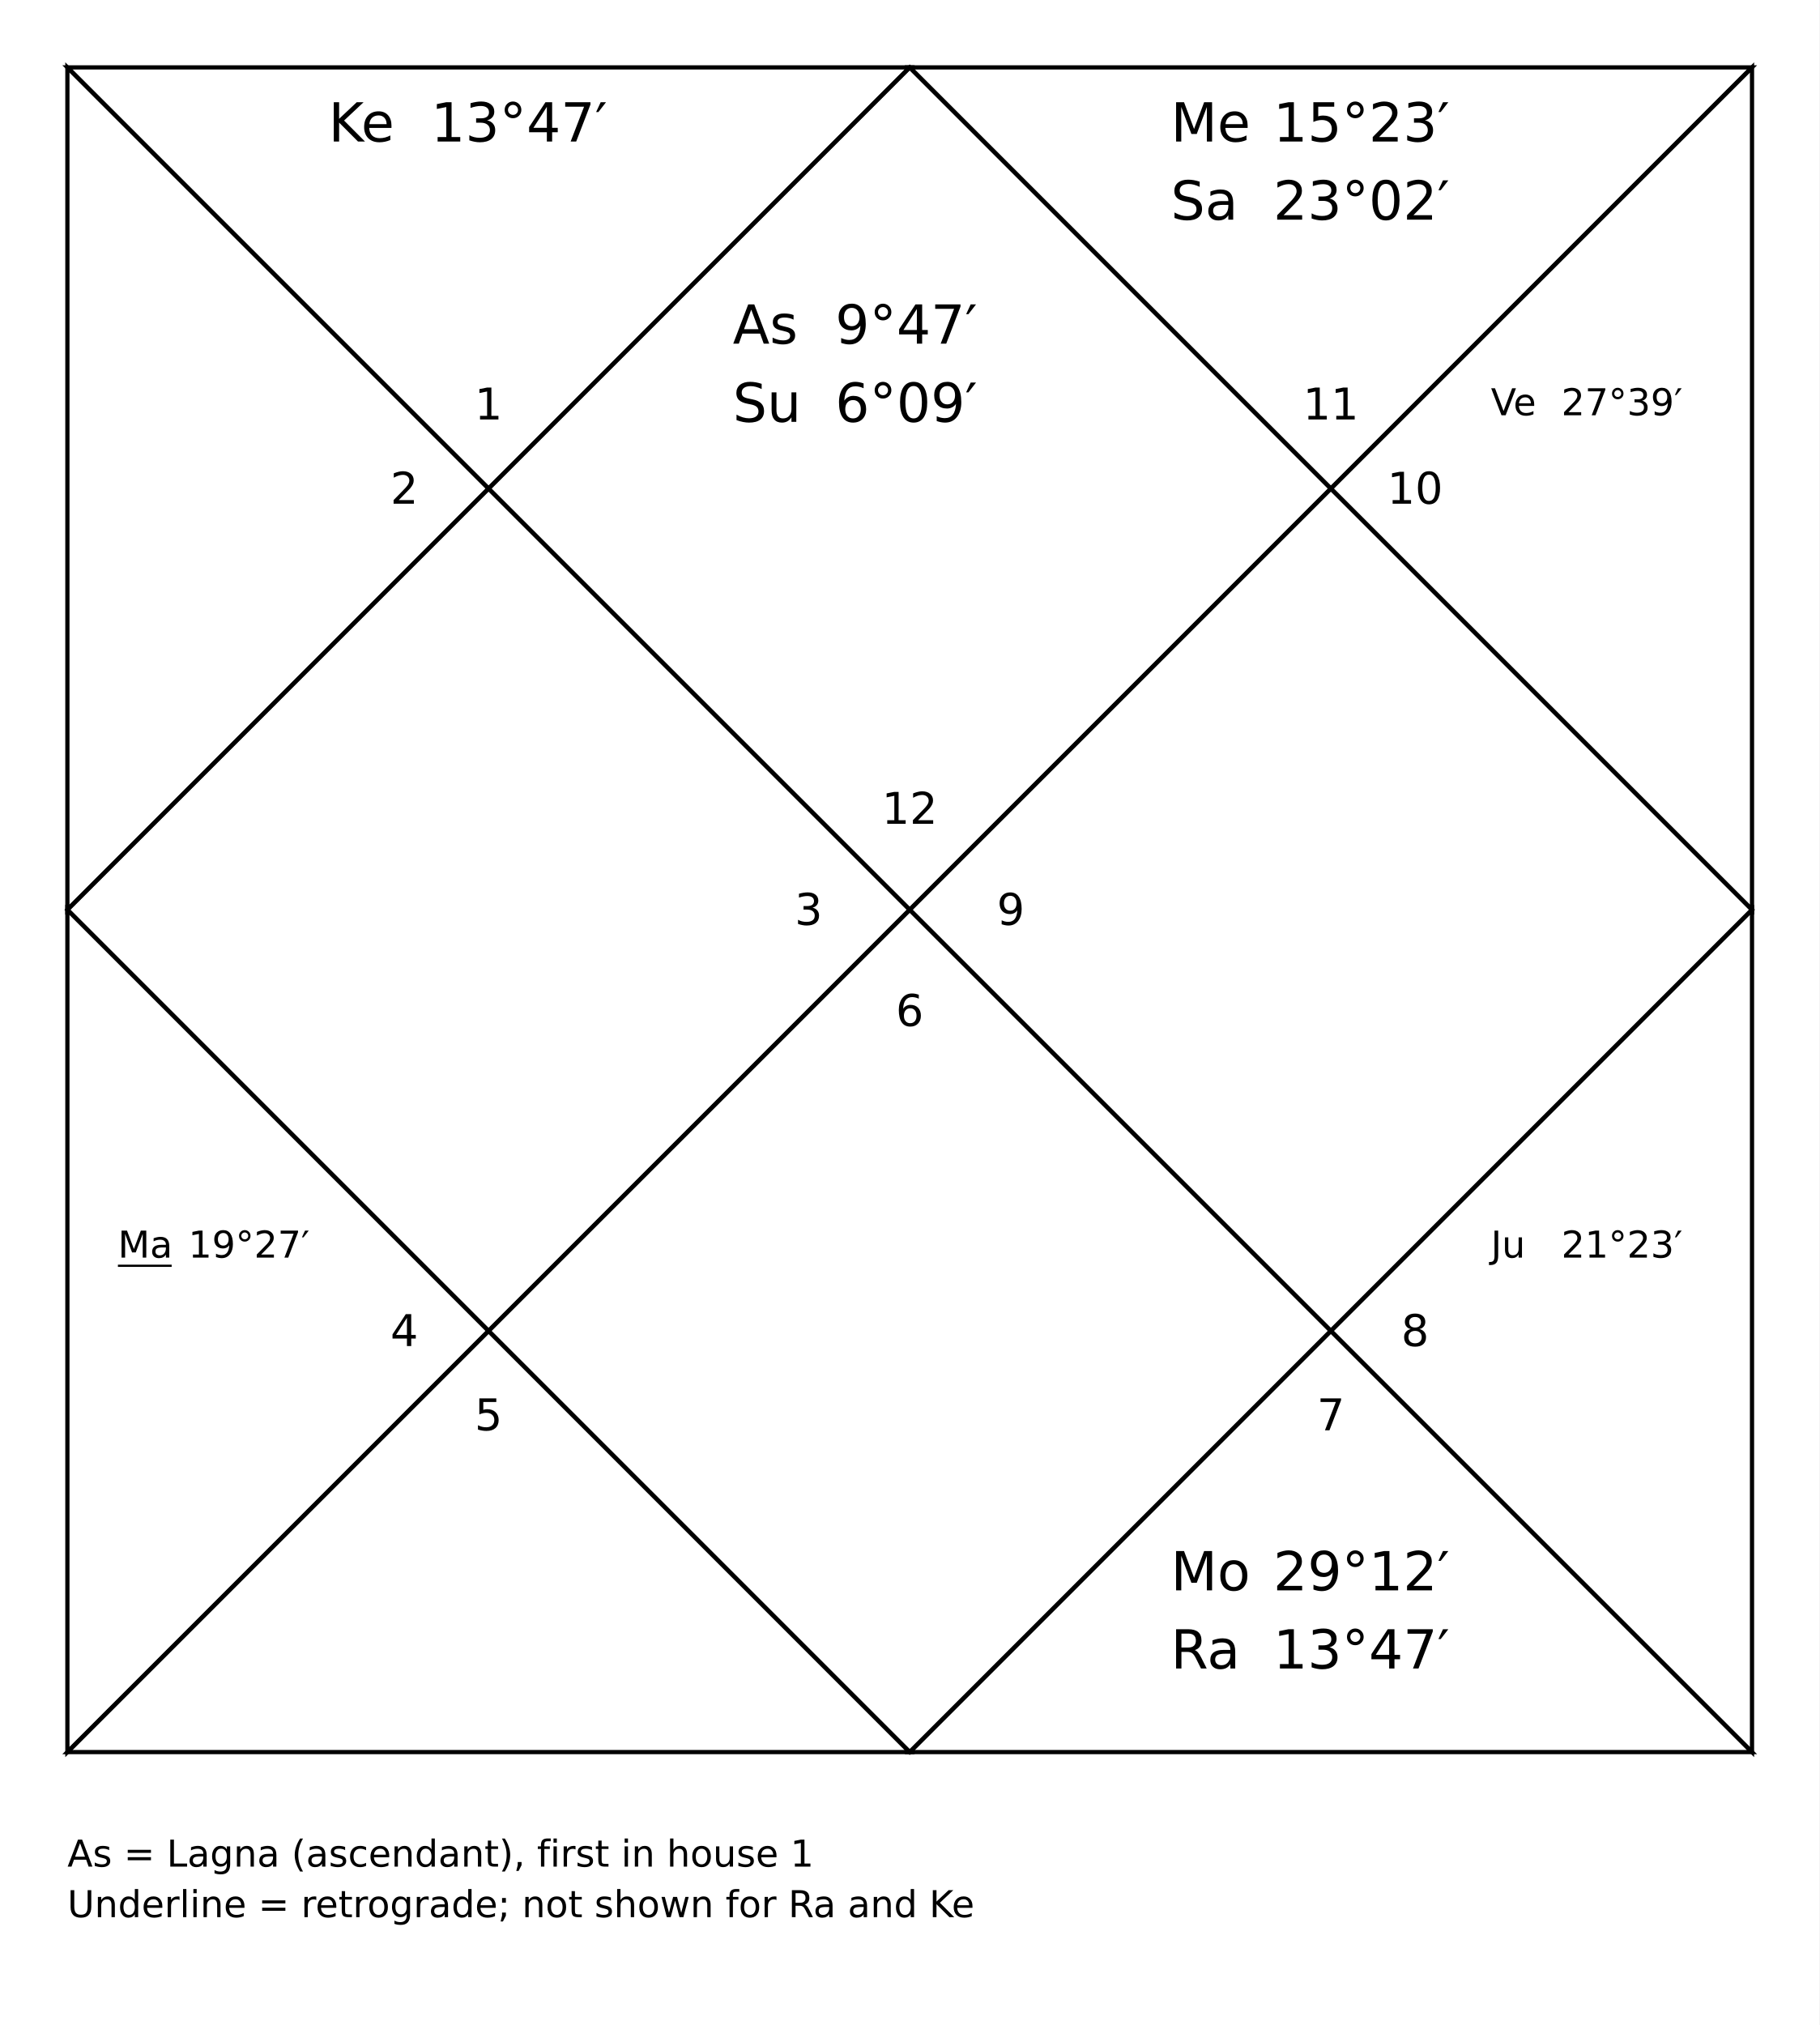
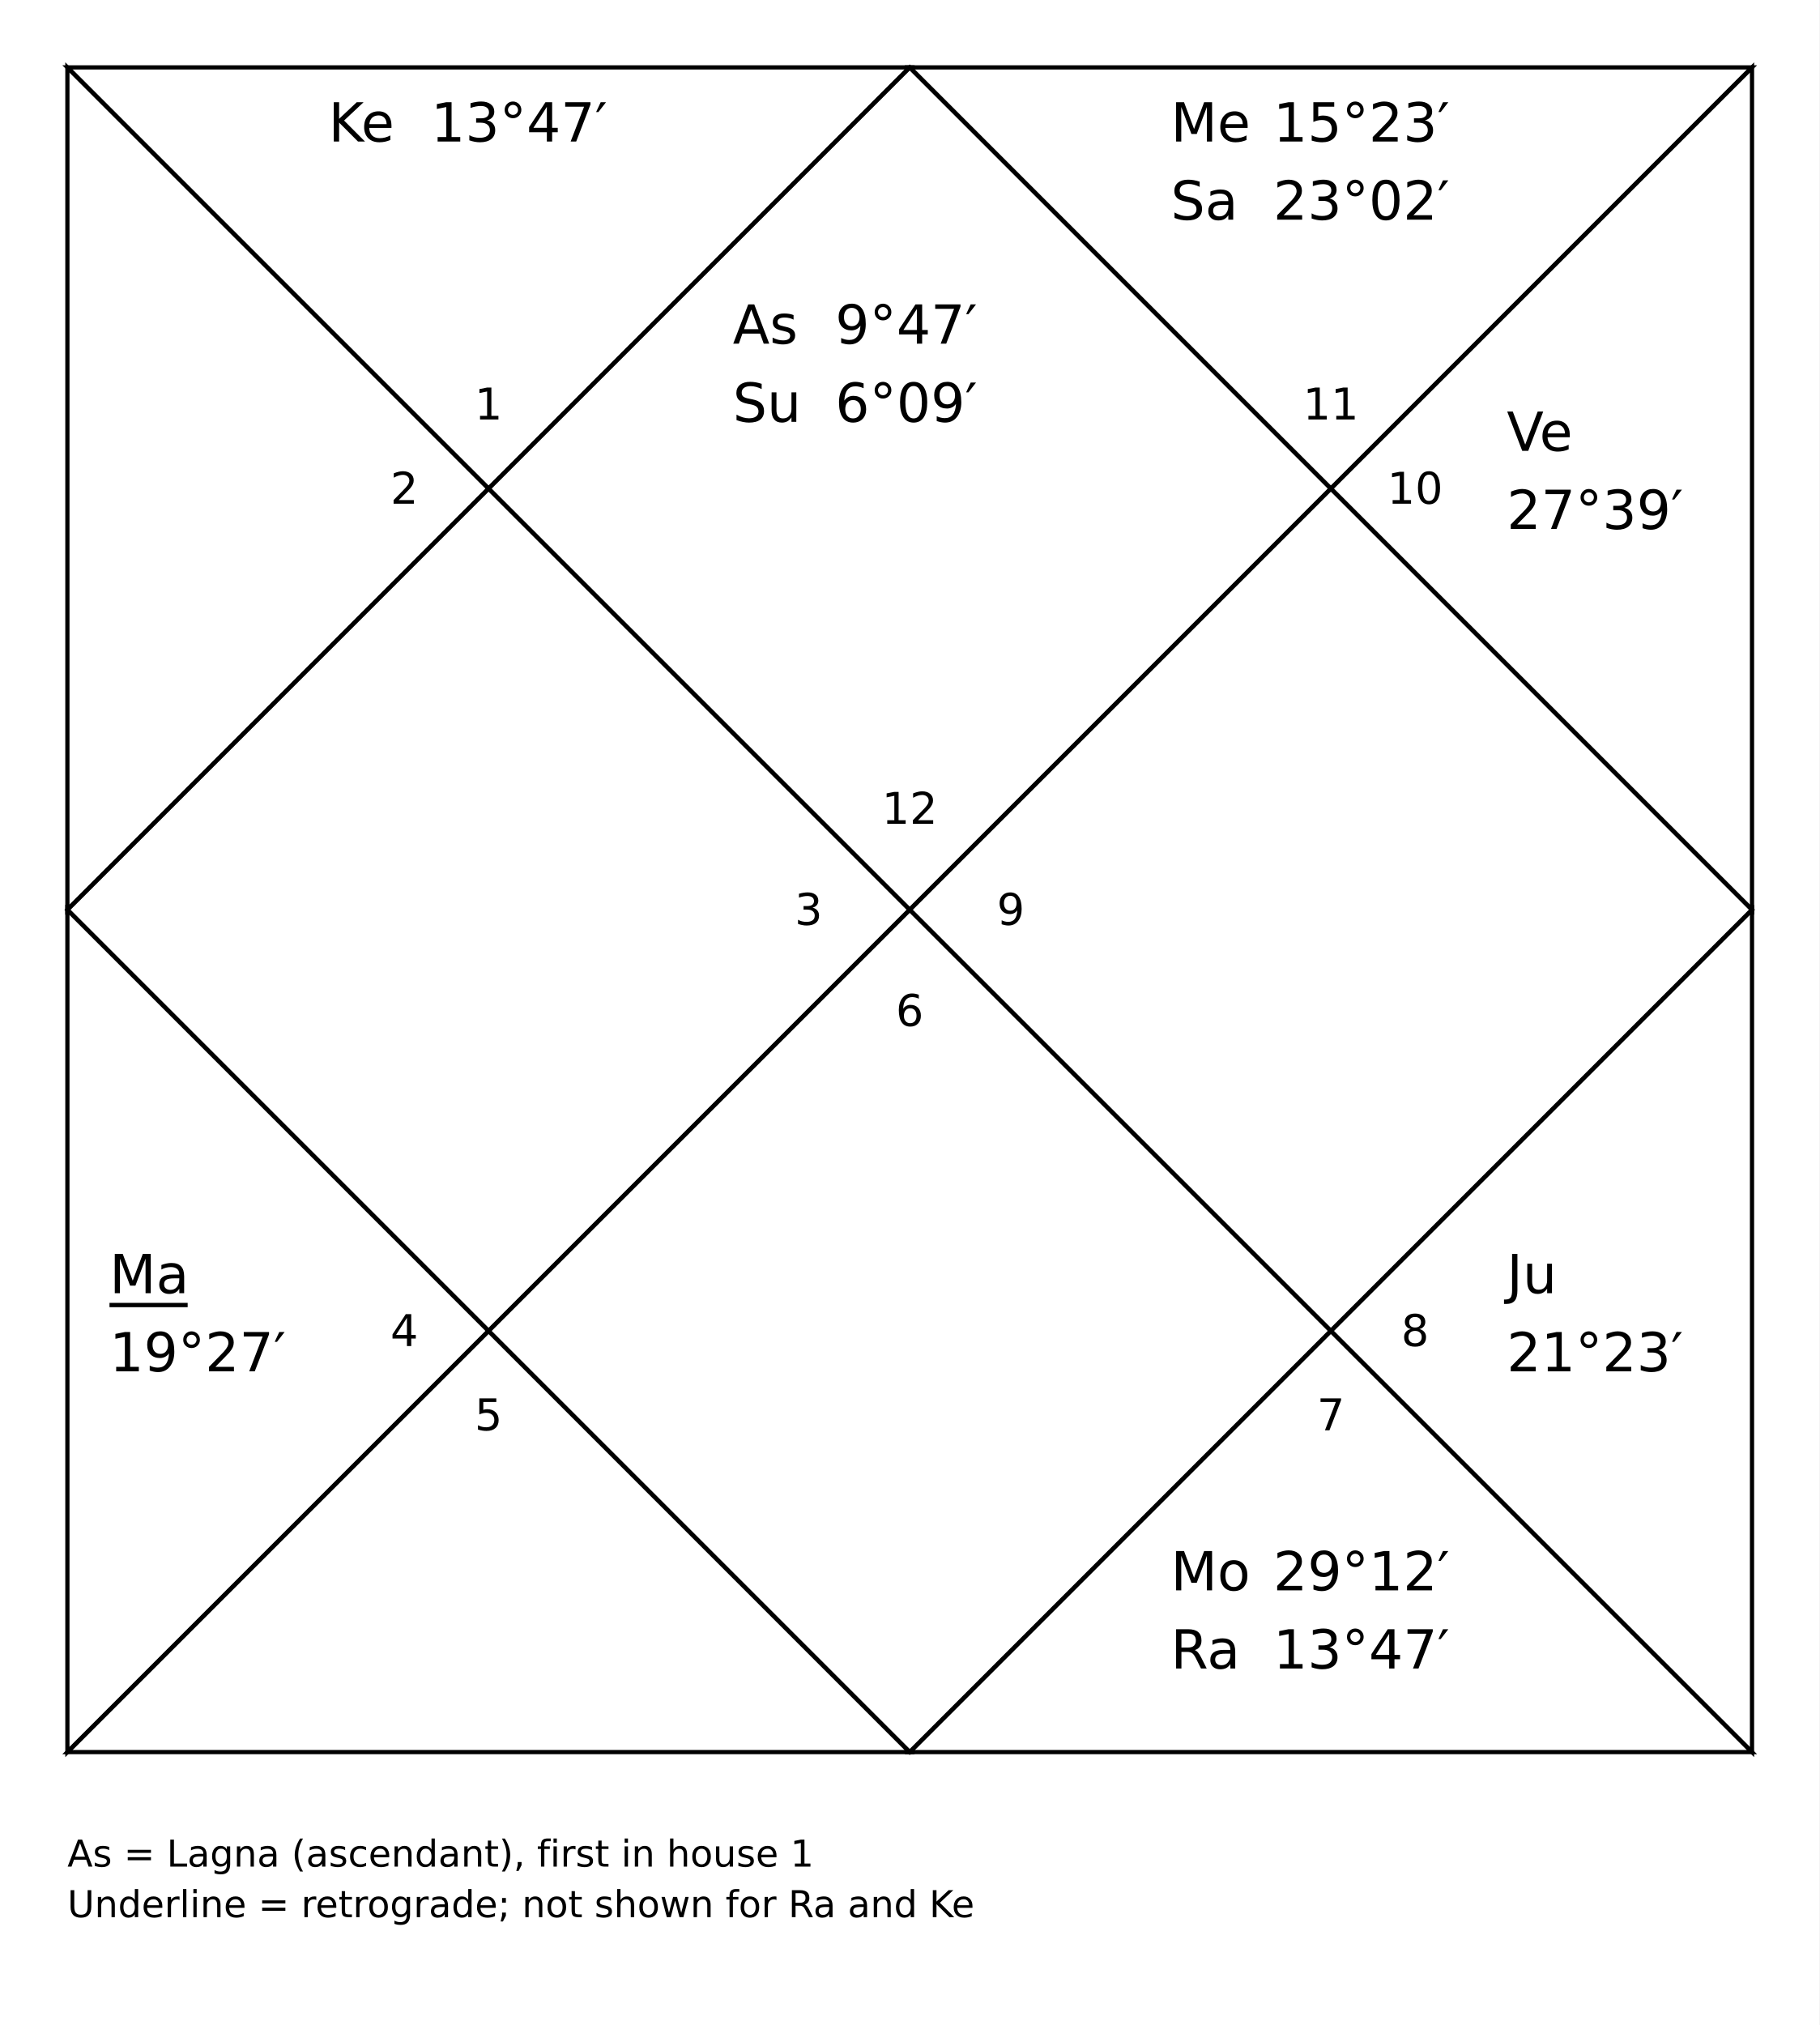
- <svg xmlns="http://www.w3.org/2000/svg" role="img" aria-labelledby="title desc" viewBox="0 0 1080 1202" preserveAspectRatio="xMidYMin meet">
+ <svg xmlns="http://www.w3.org/2000/svg" role="img" aria-labelledby="d1-title" aria-describedby="d1-desc" viewBox="0 0 1080 1202" preserveAspectRatio="xMidYMin meet">
  <rect class="paper" x="0.00" y="0.00" width="1080.00" height="1202.00" fill="#ffffff" />
  <g class="chart">
-     <g class="house" data-house="1" data-rashi="12">
+     <g class="house" data-house="1" data-rashi="12" data-layout="inline">
      <polygon class="cell" points="540.00,40.00 790.00,290.00 540.00,540.00 290.00,290.00" fill="none" stroke="#000000" stroke-width="2.50" />
      <text class="numeral" x="540.00" y="480.00" font-family="&quot;DejaVu Sans&quot;, Arial, Helvetica, sans-serif" font-size="26.00" text-anchor="middle" dominant-baseline="central" fill="#000000">12</text>
      <text class="abbr" data-graha="lagna" x="435.00" y="204.00" font-family="&quot;DejaVu Sans&quot;, Arial, Helvetica, sans-serif" font-size="32.00" text-anchor="start" fill="#000000">As</text>
      <text class="deg" data-graha="lagna" x="495.80" y="204.00" font-family="&quot;DejaVu Sans&quot;, Arial, Helvetica, sans-serif" font-size="32.00" text-anchor="start" fill="#000000">9°47′</text>
      <text class="abbr" data-graha="sun" x="435.00" y="250.40" font-family="&quot;DejaVu Sans&quot;, Arial, Helvetica, sans-serif" font-size="32.00" text-anchor="start" fill="#000000">Su</text>
      <text class="deg" data-graha="sun" x="495.80" y="250.40" font-family="&quot;DejaVu Sans&quot;, Arial, Helvetica, sans-serif" font-size="32.00" text-anchor="start" fill="#000000">6°09′</text>
    </g>
-     <g class="house" data-house="2" data-rashi="1">
+     <g class="house" data-house="2" data-rashi="1" data-layout="inline">
      <polygon class="cell" points="40.00,40.00 540.00,40.00 290.00,290.00" fill="none" stroke="#000000" stroke-width="2.50" />
      <text class="numeral" x="290.00" y="240.00" font-family="&quot;DejaVu Sans&quot;, Arial, Helvetica, sans-serif" font-size="26.00" text-anchor="middle" dominant-baseline="central" fill="#000000">1</text>
      <text class="abbr" data-graha="ketu" x="195.00" y="84.00" font-family="&quot;DejaVu Sans&quot;, Arial, Helvetica, sans-serif" font-size="32.00" text-anchor="start" fill="#000000">Ke</text>
      <text class="deg" data-graha="ketu" x="255.80" y="84.00" font-family="&quot;DejaVu Sans&quot;, Arial, Helvetica, sans-serif" font-size="32.00" text-anchor="start" fill="#000000">13°47′</text>
    </g>
-     <g class="house" data-house="3" data-rashi="2">
+     <g class="house" data-house="3" data-rashi="2" data-layout="stacked">
      <polygon class="cell" points="40.00,40.00 290.00,290.00 40.00,540.00" fill="none" stroke="#000000" stroke-width="2.50" />
      <text class="numeral" x="240.00" y="290.00" font-family="&quot;DejaVu Sans&quot;, Arial, Helvetica, sans-serif" font-size="26.00" text-anchor="middle" dominant-baseline="central" fill="#000000">2</text>
    </g>
-     <g class="house" data-house="4" data-rashi="3">
+     <g class="house" data-house="4" data-rashi="3" data-layout="inline">
      <polygon class="cell" points="40.00,540.00 290.00,290.00 540.00,540.00 290.00,790.00" fill="none" stroke="#000000" stroke-width="2.50" />
      <text class="numeral" x="480.00" y="540.00" font-family="&quot;DejaVu Sans&quot;, Arial, Helvetica, sans-serif" font-size="26.00" text-anchor="middle" dominant-baseline="central" fill="#000000">3</text>
    </g>
-     <g class="house" data-house="5" data-rashi="4">
+     <g class="house" data-house="5" data-rashi="4" data-layout="stacked">
      <polygon class="cell" points="40.00,540.00 290.00,790.00 40.00,1040.00" fill="none" stroke="#000000" stroke-width="2.50" />
      <text class="numeral" x="240.00" y="790.00" font-family="&quot;DejaVu Sans&quot;, Arial, Helvetica, sans-serif" font-size="26.00" text-anchor="middle" dominant-baseline="central" fill="#000000">4</text>
-       <text class="abbr" data-graha="mars" x="70.00" y="746.50" font-family="&quot;DejaVu Sans&quot;, Arial, Helvetica, sans-serif" font-size="22.00" text-anchor="start" fill="#000000">Ma</text>
-       <text class="deg" data-graha="mars" x="111.80" y="746.50" font-family="&quot;DejaVu Sans&quot;, Arial, Helvetica, sans-serif" font-size="22.00" text-anchor="start" fill="#000000">19°27′</text>
-       <line class="retro" data-graha="mars" x1="70.00" y1="751.34" x2="101.90" y2="751.34" stroke="#000000" stroke-width="1.32" />
+       <text class="abbr" data-graha="mars" x="65.00" y="767.60" font-family="&quot;DejaVu Sans&quot;, Arial, Helvetica, sans-serif" font-size="32.00" text-anchor="start" fill="#000000">Ma</text>
+       <text class="deg" data-graha="mars" x="65.00" y="814.00" font-family="&quot;DejaVu Sans&quot;, Arial, Helvetica, sans-serif" font-size="32.00" text-anchor="start" fill="#000000">19°27′</text>
+       <line class="retro" data-graha="mars" x1="65.00" y1="774.64" x2="111.40" y2="774.64" stroke="#000000" stroke-width="2.56" />
    </g>
-     <g class="house" data-house="6" data-rashi="5">
+     <g class="house" data-house="6" data-rashi="5" data-layout="inline">
      <polygon class="cell" points="40.00,1040.00 540.00,1040.00 290.00,790.00" fill="none" stroke="#000000" stroke-width="2.50" />
      <text class="numeral" x="290.00" y="840.00" font-family="&quot;DejaVu Sans&quot;, Arial, Helvetica, sans-serif" font-size="26.00" text-anchor="middle" dominant-baseline="central" fill="#000000">5</text>
    </g>
-     <g class="house" data-house="7" data-rashi="6">
+     <g class="house" data-house="7" data-rashi="6" data-layout="inline">
      <polygon class="cell" points="540.00,1040.00 290.00,790.00 540.00,540.00 790.00,790.00" fill="none" stroke="#000000" stroke-width="2.50" />
      <text class="numeral" x="540.00" y="600.00" font-family="&quot;DejaVu Sans&quot;, Arial, Helvetica, sans-serif" font-size="26.00" text-anchor="middle" dominant-baseline="central" fill="#000000">6</text>
    </g>
-     <g class="house" data-house="8" data-rashi="7">
+     <g class="house" data-house="8" data-rashi="7" data-layout="inline">
      <polygon class="cell" points="540.00,1040.00 1040.00,1040.00 790.00,790.00" fill="none" stroke="#000000" stroke-width="2.50" />
      <text class="numeral" x="790.00" y="840.00" font-family="&quot;DejaVu Sans&quot;, Arial, Helvetica, sans-serif" font-size="26.00" text-anchor="middle" dominant-baseline="central" fill="#000000">7</text>
      <text class="abbr" data-graha="moon" x="695.00" y="944.00" font-family="&quot;DejaVu Sans&quot;, Arial, Helvetica, sans-serif" font-size="32.00" text-anchor="start" fill="#000000">Mo</text>
      <text class="deg" data-graha="moon" x="755.80" y="944.00" font-family="&quot;DejaVu Sans&quot;, Arial, Helvetica, sans-serif" font-size="32.00" text-anchor="start" fill="#000000">29°12′</text>
      <text class="abbr" data-graha="rahu" x="695.00" y="990.40" font-family="&quot;DejaVu Sans&quot;, Arial, Helvetica, sans-serif" font-size="32.00" text-anchor="start" fill="#000000">Ra</text>
      <text class="deg" data-graha="rahu" x="755.80" y="990.40" font-family="&quot;DejaVu Sans&quot;, Arial, Helvetica, sans-serif" font-size="32.00" text-anchor="start" fill="#000000">13°47′</text>
    </g>
-     <g class="house" data-house="9" data-rashi="8">
+     <g class="house" data-house="9" data-rashi="8" data-layout="stacked">
      <polygon class="cell" points="1040.00,1040.00 790.00,790.00 1040.00,540.00" fill="none" stroke="#000000" stroke-width="2.50" />
      <text class="numeral" x="840.00" y="790.00" font-family="&quot;DejaVu Sans&quot;, Arial, Helvetica, sans-serif" font-size="26.00" text-anchor="middle" dominant-baseline="central" fill="#000000">8</text>
-       <text class="abbr" data-graha="jupiter" x="885.00" y="746.50" font-family="&quot;DejaVu Sans&quot;, Arial, Helvetica, sans-serif" font-size="22.00" text-anchor="start" fill="#000000">Ju</text>
-       <text class="deg" data-graha="jupiter" x="926.80" y="746.50" font-family="&quot;DejaVu Sans&quot;, Arial, Helvetica, sans-serif" font-size="22.00" text-anchor="start" fill="#000000">21°23′</text>
+       <text class="abbr" data-graha="jupiter" x="894.44" y="767.60" font-family="&quot;DejaVu Sans&quot;, Arial, Helvetica, sans-serif" font-size="32.00" text-anchor="start" fill="#000000">Ju</text>
+       <text class="deg" data-graha="jupiter" x="894.44" y="814.00" font-family="&quot;DejaVu Sans&quot;, Arial, Helvetica, sans-serif" font-size="32.00" text-anchor="start" fill="#000000">21°23′</text>
    </g>
-     <g class="house" data-house="10" data-rashi="9">
+     <g class="house" data-house="10" data-rashi="9" data-layout="inline">
      <polygon class="cell" points="1040.00,540.00 790.00,790.00 540.00,540.00 790.00,290.00" fill="none" stroke="#000000" stroke-width="2.50" />
      <text class="numeral" x="600.00" y="540.00" font-family="&quot;DejaVu Sans&quot;, Arial, Helvetica, sans-serif" font-size="26.00" text-anchor="middle" dominant-baseline="central" fill="#000000">9</text>
    </g>
-     <g class="house" data-house="11" data-rashi="10">
+     <g class="house" data-house="11" data-rashi="10" data-layout="stacked">
      <polygon class="cell" points="1040.00,40.00 1040.00,540.00 790.00,290.00" fill="none" stroke="#000000" stroke-width="2.50" />
      <text class="numeral" x="840.00" y="290.00" font-family="&quot;DejaVu Sans&quot;, Arial, Helvetica, sans-serif" font-size="26.00" text-anchor="middle" dominant-baseline="central" fill="#000000">10</text>
-       <text class="abbr" data-graha="venus" x="885.00" y="246.50" font-family="&quot;DejaVu Sans&quot;, Arial, Helvetica, sans-serif" font-size="22.00" text-anchor="start" fill="#000000">Ve</text>
-       <text class="deg" data-graha="venus" x="926.80" y="246.50" font-family="&quot;DejaVu Sans&quot;, Arial, Helvetica, sans-serif" font-size="22.00" text-anchor="start" fill="#000000">27°39′</text>
+       <text class="abbr" data-graha="venus" x="894.44" y="267.60" font-family="&quot;DejaVu Sans&quot;, Arial, Helvetica, sans-serif" font-size="32.00" text-anchor="start" fill="#000000">Ve</text>
+       <text class="deg" data-graha="venus" x="894.44" y="314.00" font-family="&quot;DejaVu Sans&quot;, Arial, Helvetica, sans-serif" font-size="32.00" text-anchor="start" fill="#000000">27°39′</text>
    </g>
-     <g class="house" data-house="12" data-rashi="11">
+     <g class="house" data-house="12" data-rashi="11" data-layout="inline">
      <polygon class="cell" points="540.00,40.00 1040.00,40.00 790.00,290.00" fill="none" stroke="#000000" stroke-width="2.50" />
      <text class="numeral" x="790.00" y="240.00" font-family="&quot;DejaVu Sans&quot;, Arial, Helvetica, sans-serif" font-size="26.00" text-anchor="middle" dominant-baseline="central" fill="#000000">11</text>
      <text class="abbr" data-graha="mercury" x="695.00" y="84.00" font-family="&quot;DejaVu Sans&quot;, Arial, Helvetica, sans-serif" font-size="32.00" text-anchor="start" fill="#000000">Me</text>
      <text class="deg" data-graha="mercury" x="755.80" y="84.00" font-family="&quot;DejaVu Sans&quot;, Arial, Helvetica, sans-serif" font-size="32.00" text-anchor="start" fill="#000000">15°23′</text>
      <text class="abbr" data-graha="saturn" x="695.00" y="130.40" font-family="&quot;DejaVu Sans&quot;, Arial, Helvetica, sans-serif" font-size="32.00" text-anchor="start" fill="#000000">Sa</text>
      <text class="deg" data-graha="saturn" x="755.80" y="130.40" font-family="&quot;DejaVu Sans&quot;, Arial, Helvetica, sans-serif" font-size="32.00" text-anchor="start" fill="#000000">23°02′</text>
    </g>
  </g>
  <g class="legend">
    <text class="legend-marker" x="40.00" y="1108.00" font-family="&quot;DejaVu Sans&quot;, Arial, Helvetica, sans-serif" font-size="22.00" text-anchor="start" fill="#000000">As = Lagna (ascendant), first in house 1</text>
    <text class="legend-marker" x="40.00" y="1138.00" font-family="&quot;DejaVu Sans&quot;, Arial, Helvetica, sans-serif" font-size="22.00" text-anchor="start" fill="#000000">Underline = retrograde; not shown for Ra and Ke</text>
  </g>
</svg>
